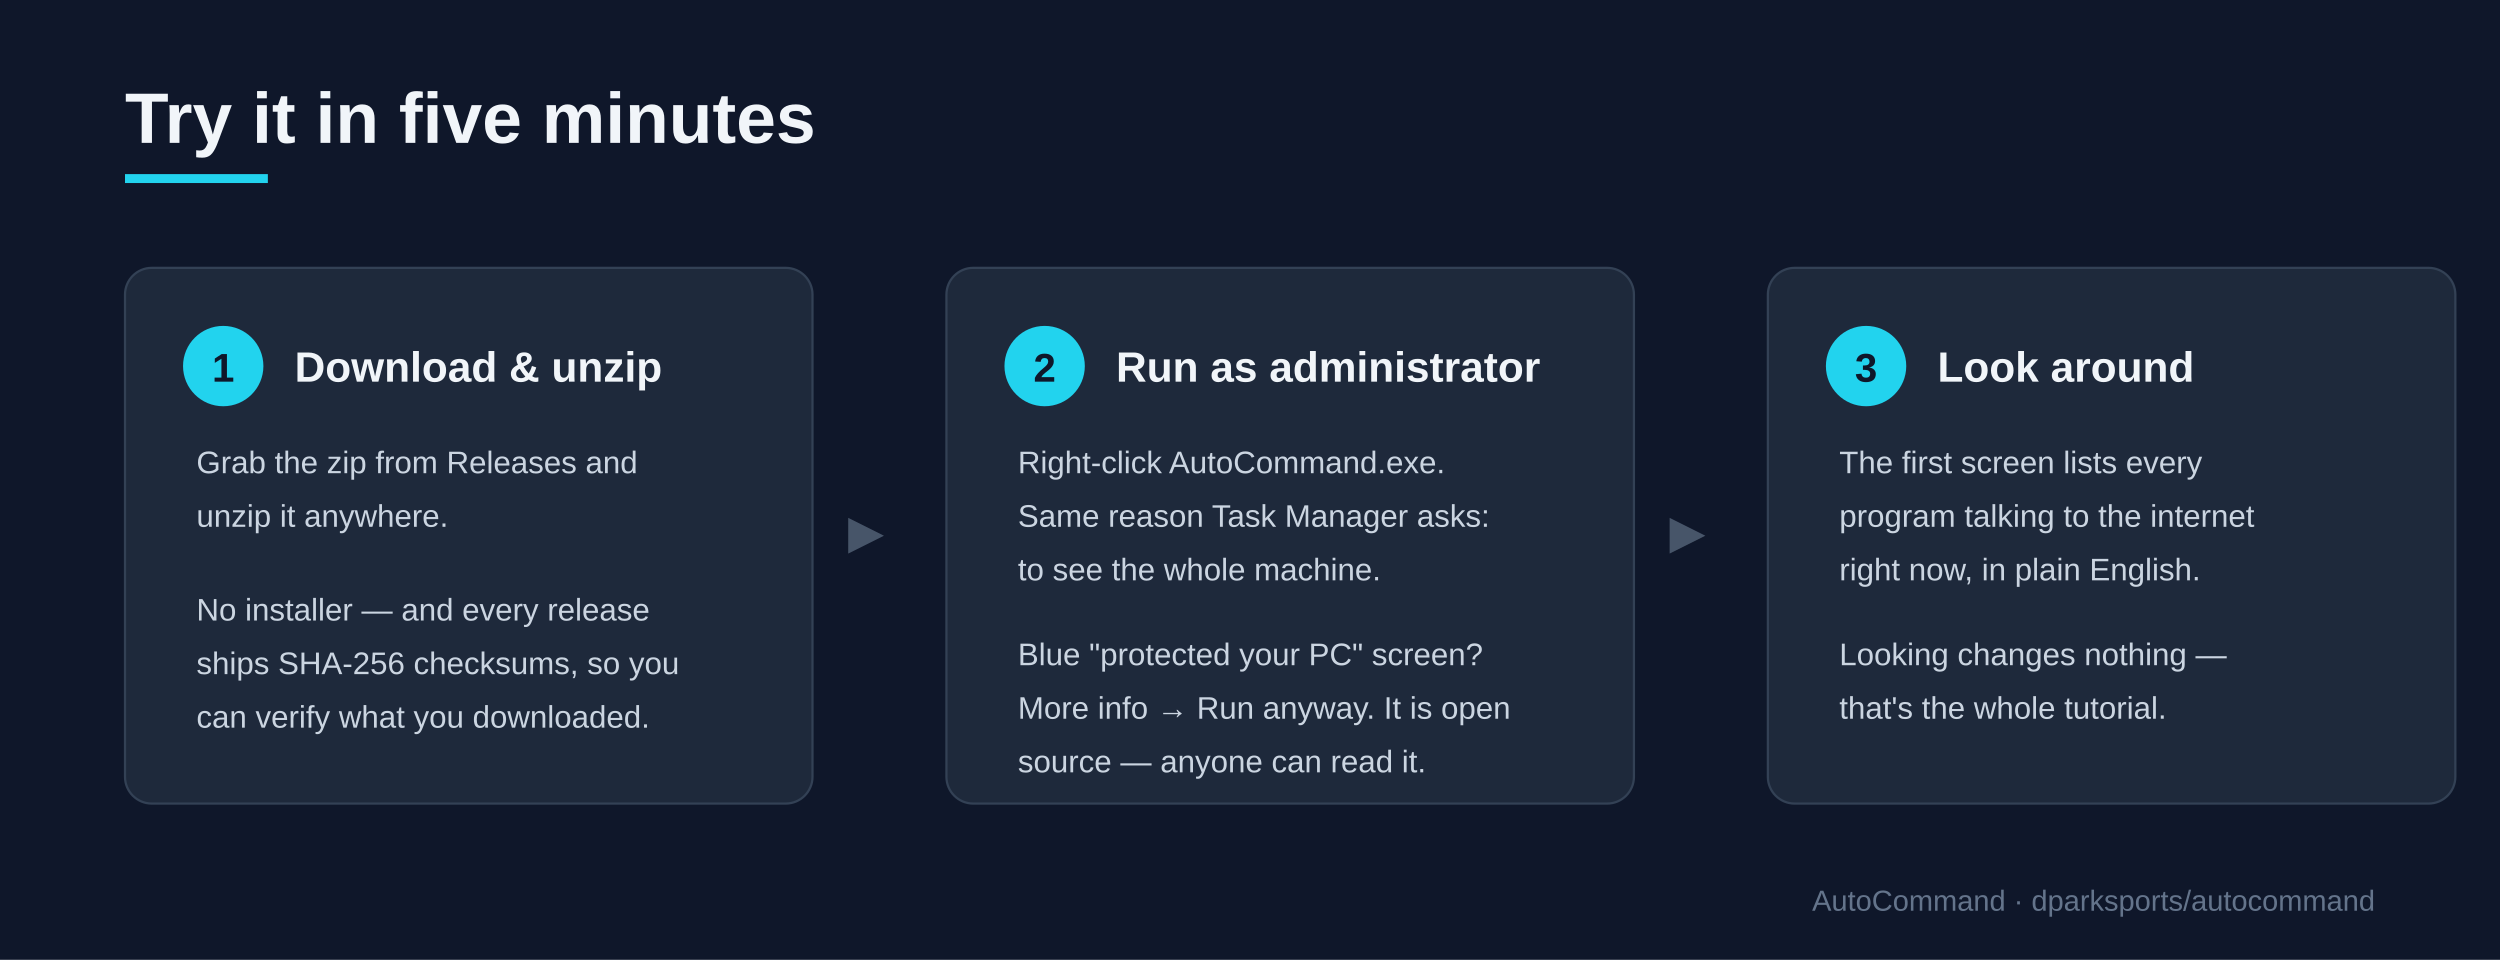
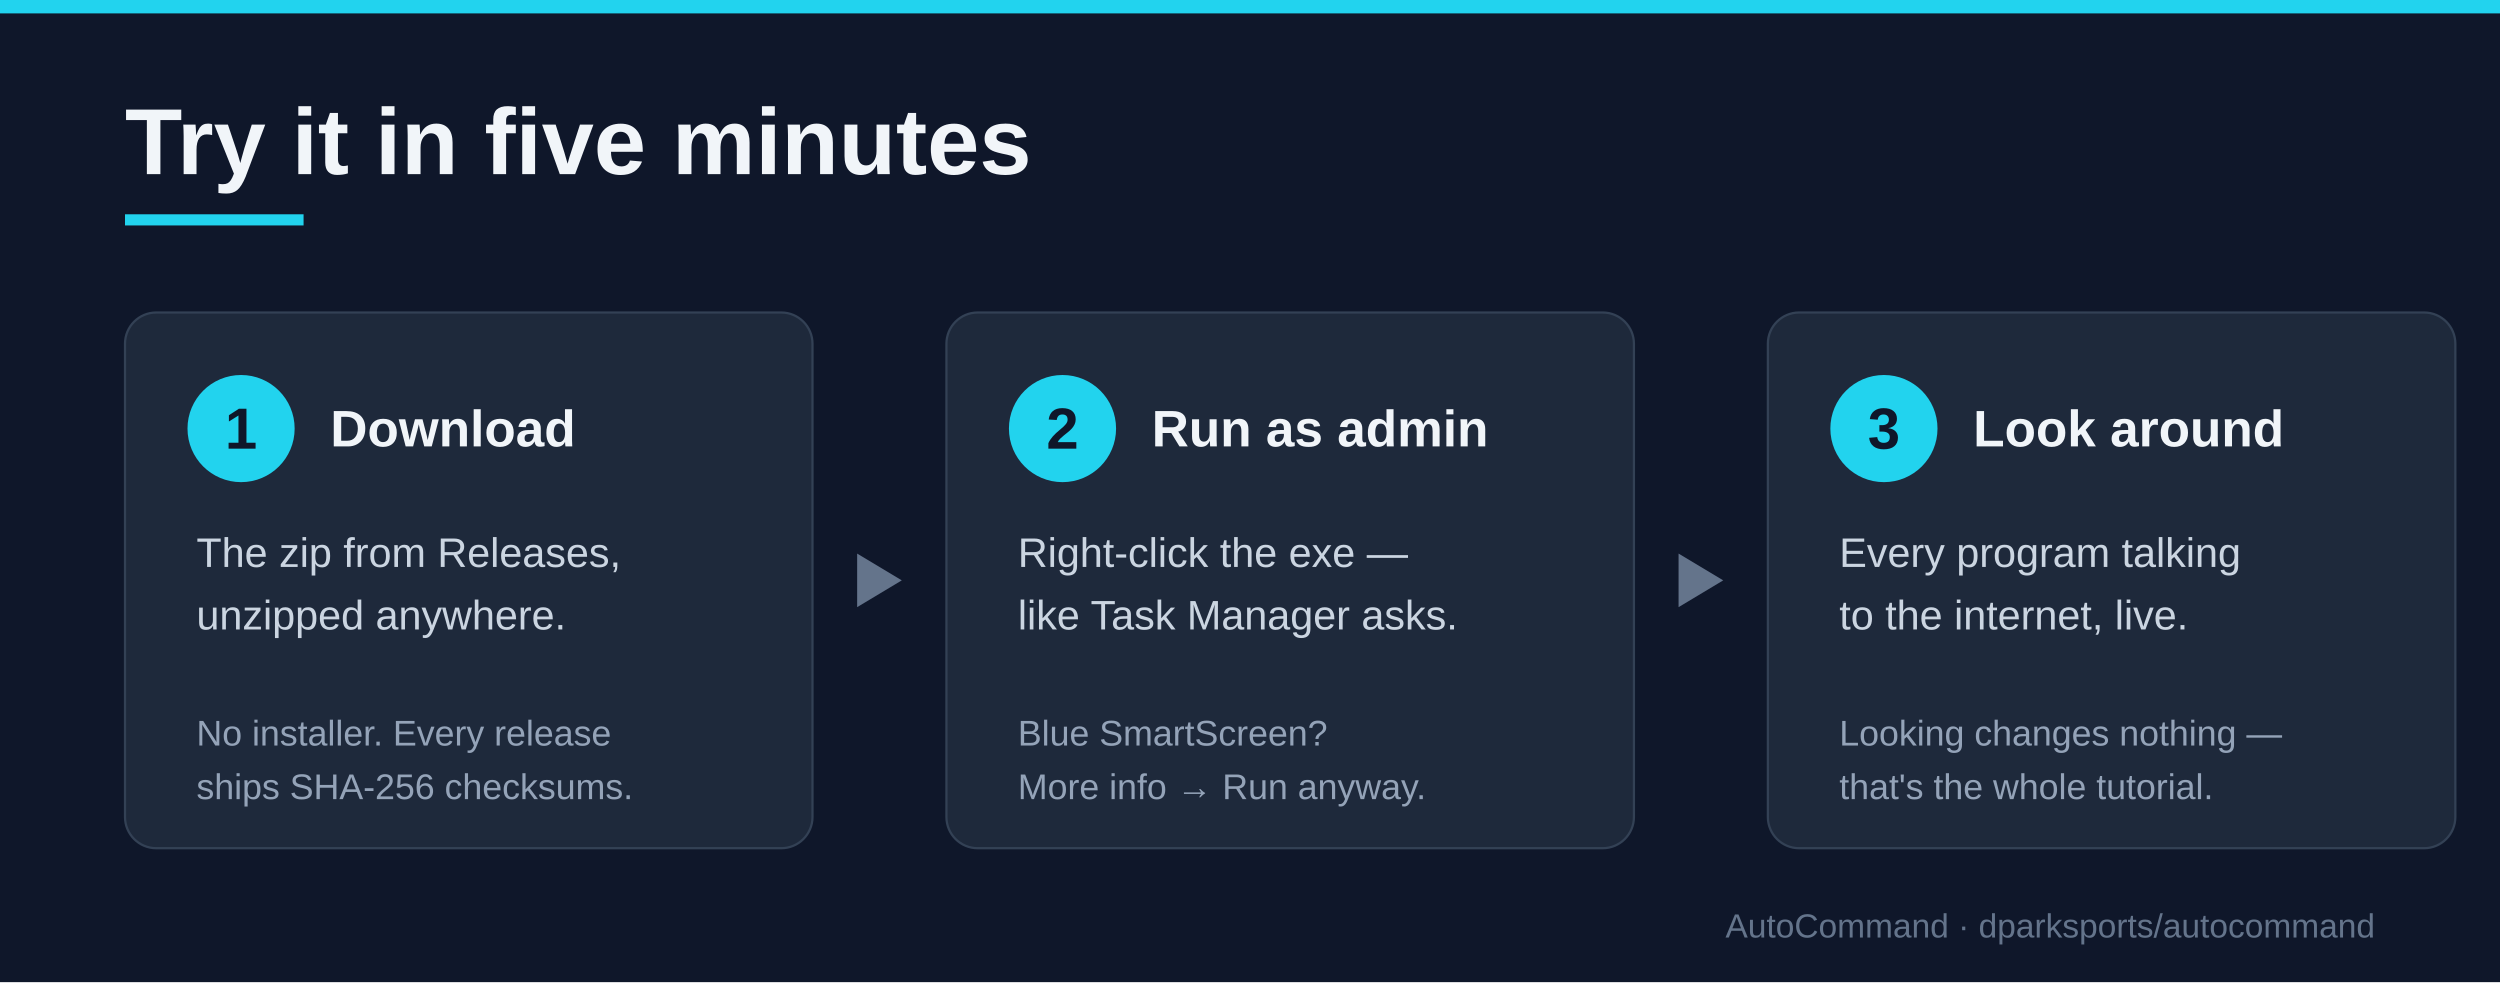
- <svg xmlns="http://www.w3.org/2000/svg" width="1120" height="430" viewBox="0 0 1120 430" role="img" aria-label="Try AutoCommand in five minutes: download, run as administrator, look around">
-   <rect width="1120" height="430" fill="#0f172a" />
+ <svg xmlns="http://www.w3.org/2000/svg" width="1120" height="440" viewBox="0 0 1120 440" role="img" aria-label="Try AutoCommand in three steps: download and unzip, run as administrator, look around">
+   <rect width="1120" height="440" fill="#0f172a" />
+   <rect width="1120" height="6" fill="#22d3ee" />
  <g font-family="Segoe UI, Arial, sans-serif">
-     <text x="56" y="64" font-size="32" font-weight="700" fill="#f1f5f9">Try it in five minutes</text>
-     <rect x="56" y="78" width="64" height="4" fill="#22d3ee" />
-     <rect x="56" y="120" width="308" height="240" rx="12" fill="#1e293b" stroke="#334155" />
-     <circle cx="100" cy="164" r="18" fill="#22d3ee" />
-     <text x="100" y="171" font-size="18" font-weight="700" fill="#0f172a" text-anchor="middle">1</text>
-     <text x="132" y="171" font-size="19" font-weight="600" fill="#f1f5f9">Download &amp; unzip</text>
-     <g font-size="14" fill="#cbd5e1">
-       <text x="88" y="212">Grab the zip from Releases and</text>
-       <text x="88" y="236">unzip it anywhere.</text>
-       <text x="88" y="278">No installer — and every release</text>
-       <text x="88" y="302">ships SHA-256 checksums, so you</text>
-       <text x="88" y="326">can verify what you downloaded.</text>
-     </g>
-     <path d="M 380 240 L 380 232 L 396 240 L 380 248 Z" fill="#475569" />
-     <rect x="424" y="120" width="308" height="240" rx="12" fill="#1e293b" stroke="#334155" />
-     <circle cx="468" cy="164" r="18" fill="#22d3ee" />
-     <text x="468" y="171" font-size="18" font-weight="700" fill="#0f172a" text-anchor="middle">2</text>
-     <text x="500" y="171" font-size="19" font-weight="600" fill="#f1f5f9">Run as administrator</text>
-     <g font-size="14" fill="#cbd5e1">
-       <text x="456" y="212">Right-click AutoCommand.exe.</text>
-       <text x="456" y="236">Same reason Task Manager asks:</text>
-       <text x="456" y="260">to see the whole machine.</text>
-       <text x="456" y="298">Blue "protected your PC" screen?</text>
-       <text x="456" y="322">More info → Run anyway. It is open</text>
-       <text x="456" y="346">source — anyone can read it.</text>
-     </g>
-     <path d="M 748 240 L 748 232 L 764 240 L 748 248 Z" fill="#475569" />
-     <rect x="792" y="120" width="308" height="240" rx="12" fill="#1e293b" stroke="#334155" />
-     <circle cx="836" cy="164" r="18" fill="#22d3ee" />
-     <text x="836" y="171" font-size="18" font-weight="700" fill="#0f172a" text-anchor="middle">3</text>
-     <text x="868" y="171" font-size="19" font-weight="600" fill="#f1f5f9">Look around</text>
-     <g font-size="14" fill="#cbd5e1">
-       <text x="824" y="212">The first screen lists every</text>
-       <text x="824" y="236">program talking to the internet</text>
-       <text x="824" y="260">right now, in plain English.</text>
-       <text x="824" y="298">Looking changes nothing —</text>
-       <text x="824" y="322">that's the whole tutorial.</text>
-     </g>
-     <text x="1064" y="408" font-size="13" fill="#64748b" text-anchor="end">AutoCommand · dparksports/autocommand</text>
+     <text x="56" y="78" font-size="42" font-weight="700" fill="#f1f5f9">Try it in five minutes</text>
+     <rect x="56" y="96" width="80" height="5" fill="#22d3ee" />
+     <rect x="56" y="140" width="308" height="240" rx="14" fill="#1e293b" stroke="#334155" />
+     <circle cx="108" cy="192" r="24" fill="#22d3ee" />
+     <text x="108" y="201" font-size="26" font-weight="700" fill="#0f172a" text-anchor="middle">1</text>
+     <text x="148" y="200" font-size="23" font-weight="600" fill="#f1f5f9">Download</text>
+     <text x="88" y="254" font-size="18.5" fill="#cbd5e1">The zip from Releases,</text>
+     <text x="88" y="282" font-size="18.5" fill="#cbd5e1">unzipped anywhere.</text>
+     <text x="88" y="334" font-size="16" fill="#94a3b8">No installer. Every release</text>
+     <text x="88" y="358" font-size="16" fill="#94a3b8">ships SHA-256 checksums.</text>
+     <path d="M 384 260 L 384 248 L 404 260 L 384 272 Z" fill="#64748b" />
+     <rect x="424" y="140" width="308" height="240" rx="14" fill="#1e293b" stroke="#334155" />
+     <circle cx="476" cy="192" r="24" fill="#22d3ee" />
+     <text x="476" y="201" font-size="26" font-weight="700" fill="#0f172a" text-anchor="middle">2</text>
+     <text x="516" y="200" font-size="23" font-weight="600" fill="#f1f5f9">Run as admin</text>
+     <text x="456" y="254" font-size="18.5" fill="#cbd5e1">Right-click the exe —</text>
+     <text x="456" y="282" font-size="18.5" fill="#cbd5e1">like Task Manager asks.</text>
+     <text x="456" y="334" font-size="16" fill="#94a3b8">Blue SmartScreen?</text>
+     <text x="456" y="358" font-size="16" fill="#94a3b8">More info → Run anyway.</text>
+     <path d="M 752 260 L 752 248 L 772 260 L 752 272 Z" fill="#64748b" />
+     <rect x="792" y="140" width="308" height="240" rx="14" fill="#1e293b" stroke="#334155" />
+     <circle cx="844" cy="192" r="24" fill="#22d3ee" />
+     <text x="844" y="201" font-size="26" font-weight="700" fill="#0f172a" text-anchor="middle">3</text>
+     <text x="884" y="200" font-size="23" font-weight="600" fill="#f1f5f9">Look around</text>
+     <text x="824" y="254" font-size="18.5" fill="#cbd5e1">Every program talking</text>
+     <text x="824" y="282" font-size="18.5" fill="#cbd5e1">to the internet, live.</text>
+     <text x="824" y="334" font-size="16" fill="#94a3b8">Looking changes nothing —</text>
+     <text x="824" y="358" font-size="16" fill="#94a3b8">that's the whole tutorial.</text>
+     <text x="1064" y="420" font-size="15" fill="#64748b" text-anchor="end">AutoCommand · dparksports/autocommand</text>
  </g>
</svg>
